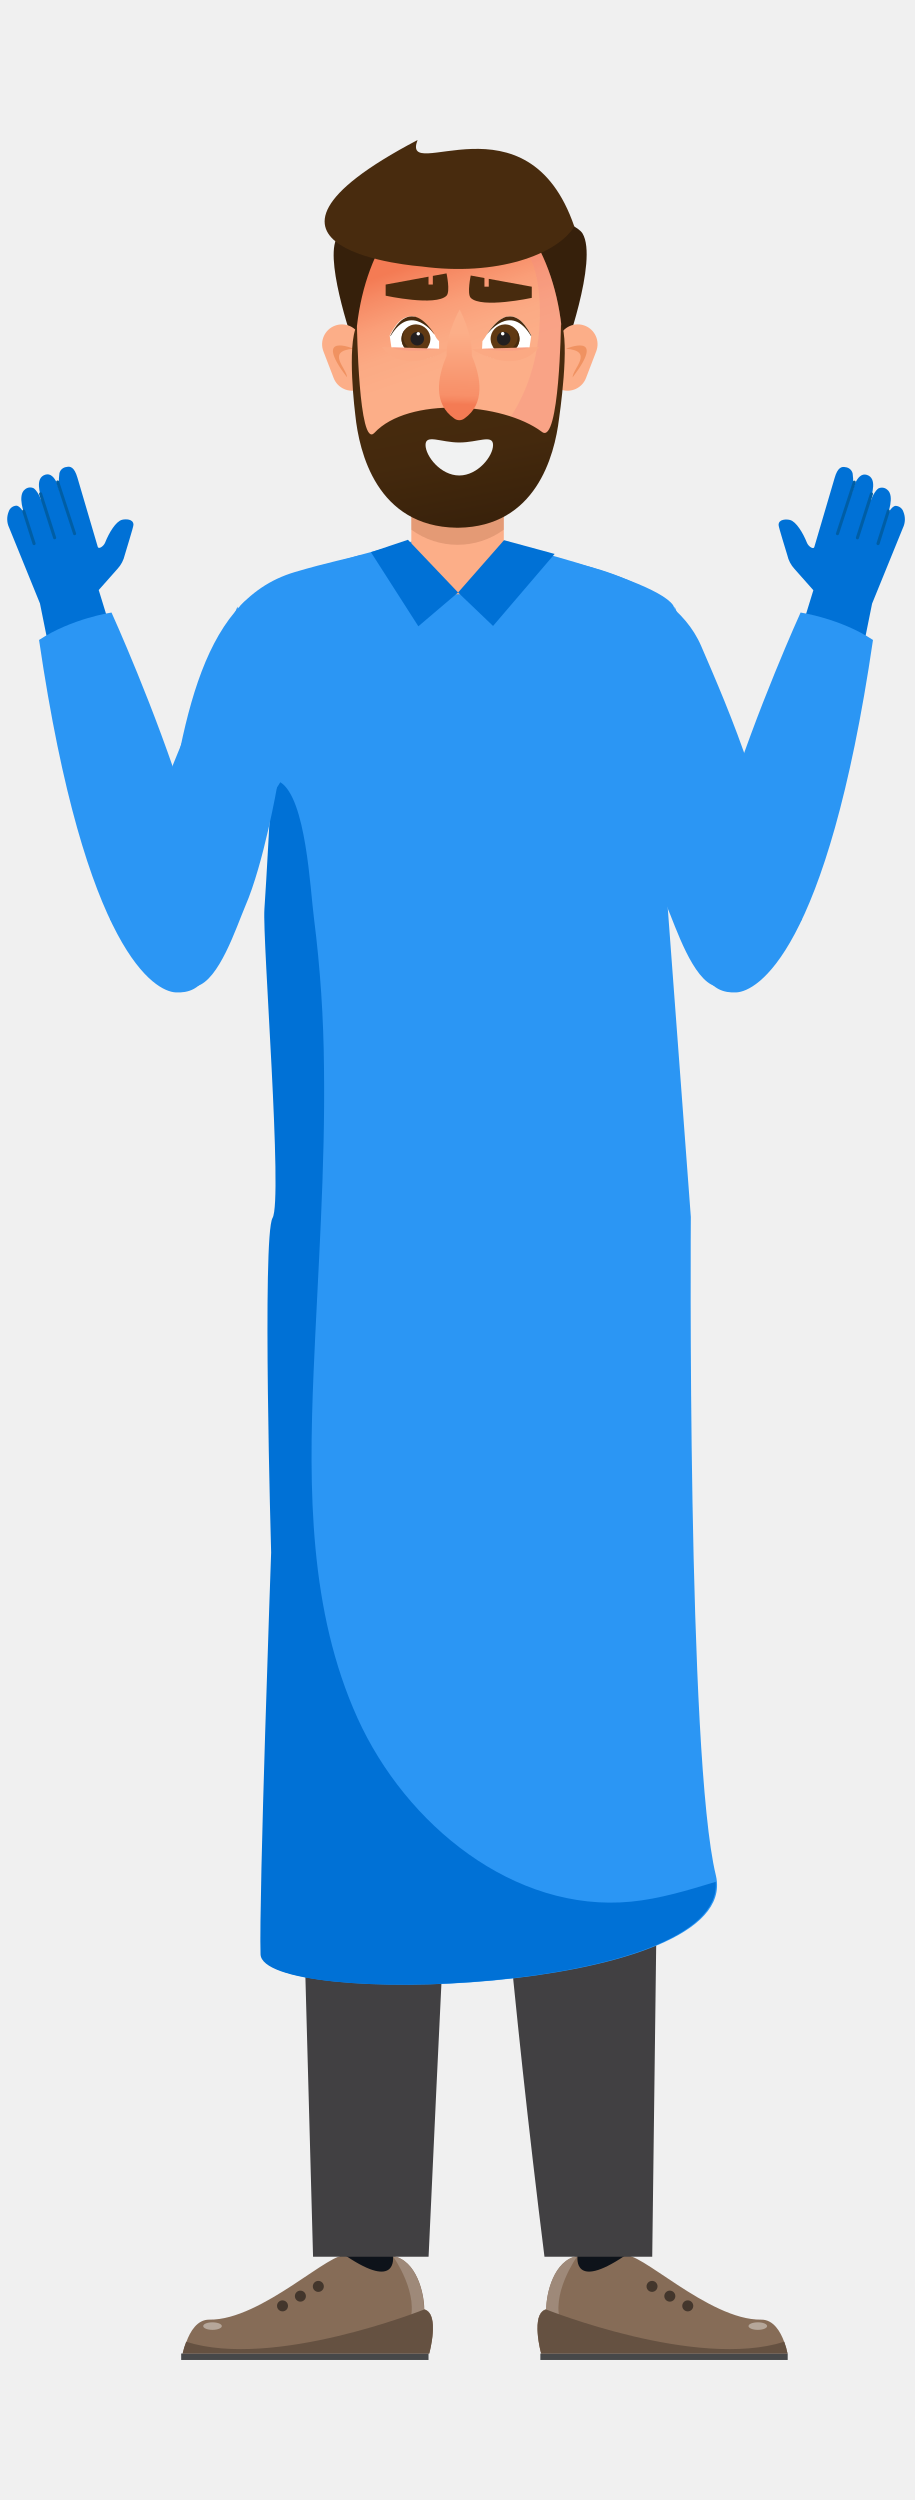
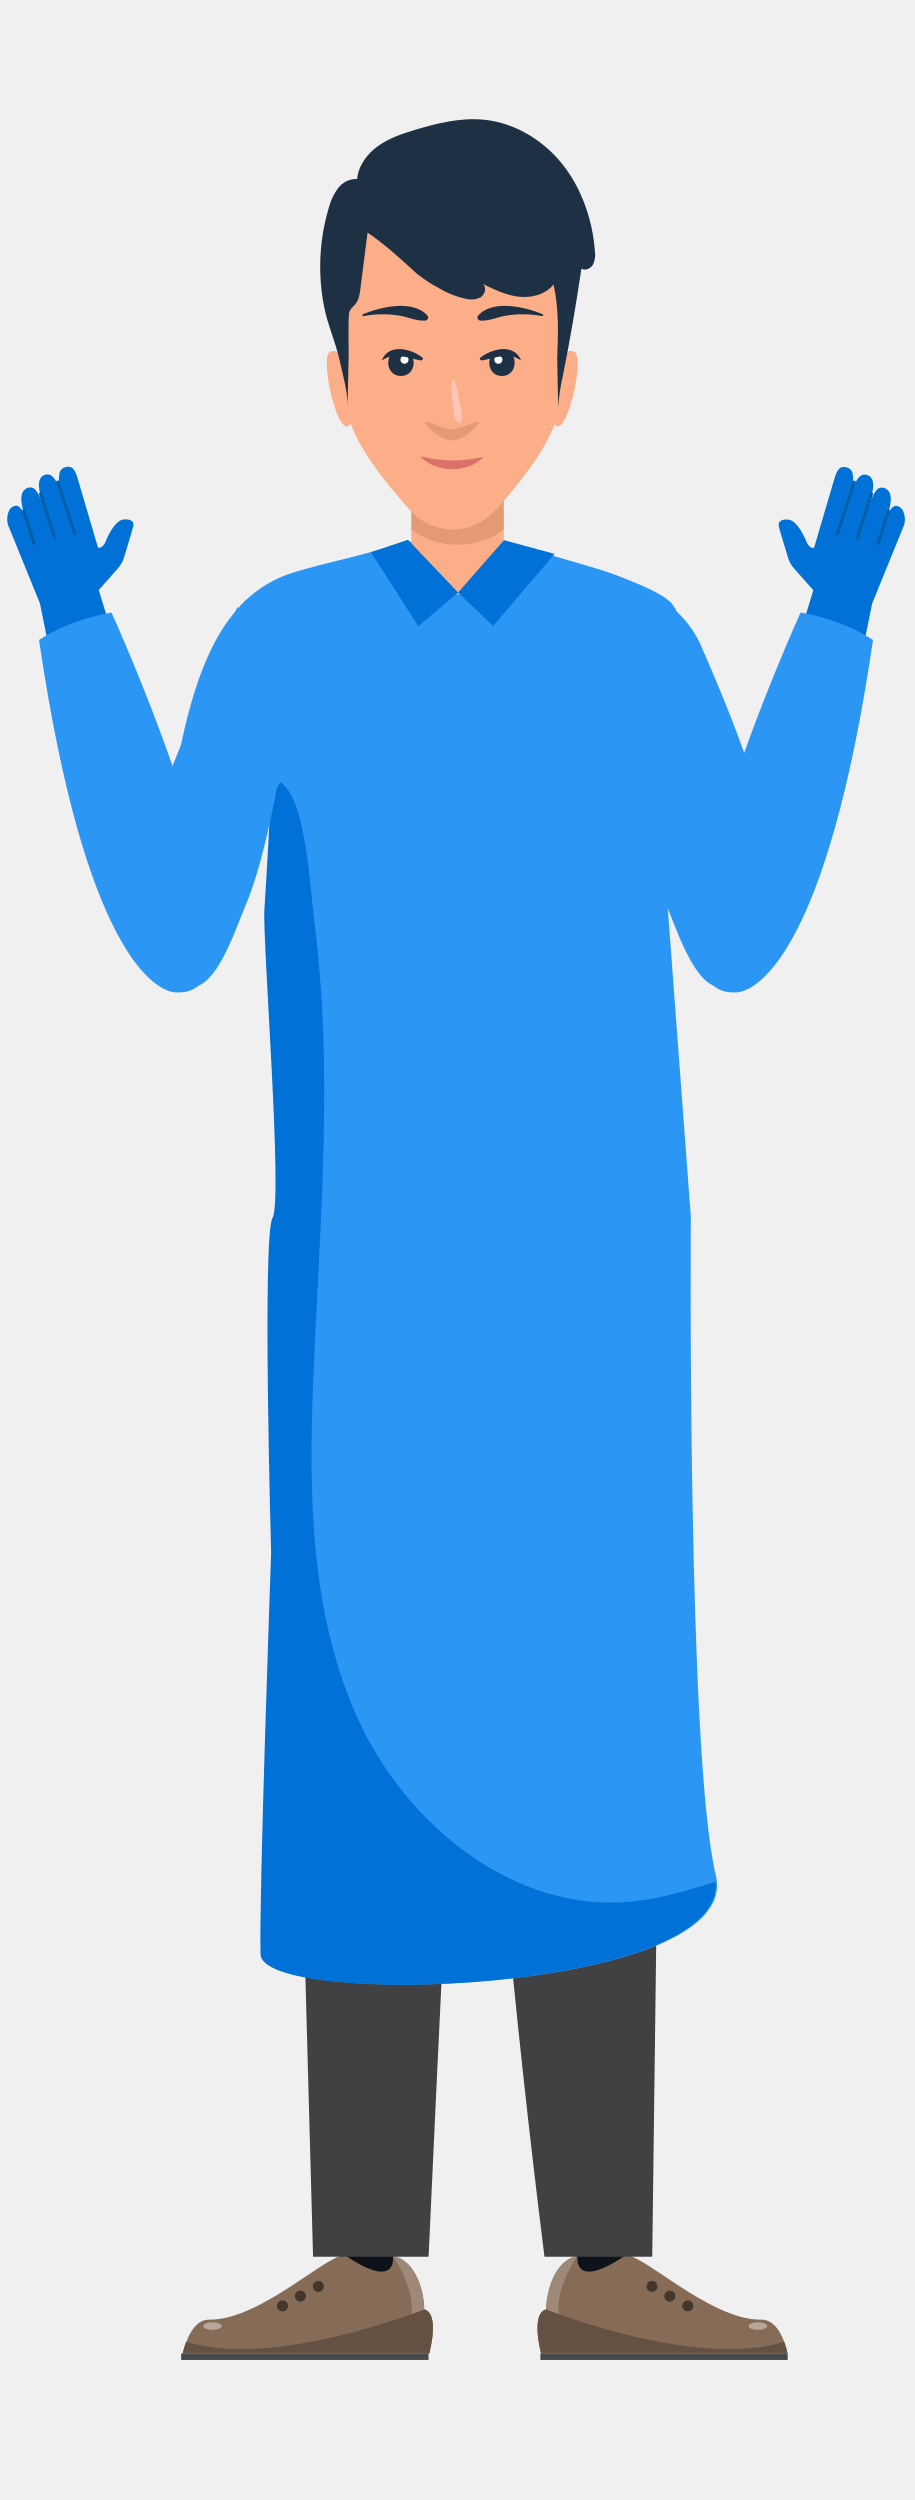
<svg xmlns="http://www.w3.org/2000/svg" viewBox="0 0 300.52 821.26">
  <defs>
-     <style>.cls-1{fill:#0e131a;}.cls-2{fill:#866c57;}.cls-3{fill:#9e8979;}.cls-4{fill:#474849;}.cls-5{fill:#655141;}.cls-6{fill:#43362c;}.cls-7{fill:#b6a79a;}.cls-8{fill:#414042;}.cls-9{fill:#2b96f4;}.cls-10,.cls-26{fill:#0071d6;}.cls-11{fill:#fcae88;}.cls-12{fill:#b06d4d;opacity:0.32;}.cls-13{fill:#36200b;}.cls-14{fill:#f09261;}.cls-15{fill:url(#linear-gradient);}.cls-16{fill:#f28a83;opacity:0.3;}.cls-17{fill:url(#linear-gradient-2);}.cls-18{fill:#482b0e;}.cls-19{fill:#fff;}.cls-20{fill:#603913;}.cls-21{fill:#231f20;}.cls-22{fill:#fba983;}.cls-23{fill:url(#linear-gradient-3);}.cls-24{fill:#f1f2f2;}.cls-25{fill:#b77a65;}.cls-25,.cls-26,.cls-27{fill-rule:evenodd;}.cls-27{fill:#005ea5;}</style>
-     <linearGradient id="linear-gradient" x1="139.82" y1="85.46" x2="151.77" y2="119.77" gradientUnits="userSpaceOnUse">
-       <stop offset="0" stop-color="#f47b54" />
-       <stop offset="0.17" stop-color="#f68a64" />
-       <stop offset="0.44" stop-color="#fa9e78" />
-       <stop offset="0.72" stop-color="#fbaa84" />
-       <stop offset="1" stop-color="#fcae88" />
-     </linearGradient>
-     <linearGradient id="linear-gradient-2" x1="160.77" y1="176.27" x2="150.88" y2="123.06" gradientUnits="userSpaceOnUse">
-       <stop offset="0" stop-color="#36200b" />
-       <stop offset="0.05" stop-color="#38210b" />
-       <stop offset="0.53" stop-color="#44290d" />
-       <stop offset="1" stop-color="#482b0e" />
-     </linearGradient>
-     <linearGradient id="linear-gradient-3" x1="150.65" y1="132.83" x2="151.36" y2="109.41" gradientUnits="userSpaceOnUse">
-       <stop offset="0" stop-color="#f47b54" />
-       <stop offset="0.06" stop-color="#f68760" />
-       <stop offset="0.13" stop-color="#f89069" />
-       <stop offset="0.24" stop-color="#f8936c" />
-       <stop offset="1" stop-color="#fcae88" />
-     </linearGradient>
+     <style>.cls-1{fill:#0e131a;}.cls-2{fill:#866c57;}.cls-3{fill:#9e8979;}.cls-4{fill:#474849;}.cls-5{fill:#655141;}.cls-6{fill:#43362c;}.cls-7{fill:#b6a79a;}.cls-8{fill:#414042;}.cls-9{fill:#2b96f4;}.cls-10,.cls-14{fill:#0071d6;}.cls-11{fill:#fcae88;}.cls-12{fill:#b06d4d;opacity:0.32;}.cls-13{fill:#b77a65;}.cls-13,.cls-14,.cls-15{fill-rule:evenodd;}.cls-15{fill:#005ea5;}.cls-16{fill:#1e3144;}.cls-17{fill:#fff;}.cls-18{fill:#db7269;}.cls-19{fill:#ffc5b6;}</style>
  </defs>
  <g id="OBJECT">
    <g id="doctor">
      <polygon class="cls-1" points="206.41 756.89 207.78 723.68 189.91 723.68 188.53 756.89 206.41 756.89" />
      <path class="cls-2" d="M258.7,773.14H177.77s-1.87-6.78-.94-11.09c.35-1.68,1.13-3,2.61-3.37,0-5.28,2.5-16.13,10.29-17.52h0c-.05.38-1.42,11.23,15.31,0,4.15-2.79,27.73,21.11,45,20.85,4.05-.06,6.36,4,7.55,7.26A24.47,24.47,0,0,1,258.7,773.14Z" />
      <path class="cls-3" d="M189.72,741.05c-.23.33-9.16,12.9-5.32,22.37a22.3,22.3,0,0,1-7.57-1.49c.35-1.67,1.13-3,2.61-3.36,0-5.29,2.5-16.13,10.29-17.52Z" />
      <rect class="cls-4" x="177.51" y="773.14" width="81.25" height="2.12" />
      <path class="cls-5" d="M258.7,773.14H177.77s-3.61-13.07,1.67-14.46c0,0,49.44,19.76,78.18,10.59A24.47,24.47,0,0,1,258.7,773.14Z" />
      <path class="cls-6" d="M216,751.09a1.81,1.81,0,1,1-1.8-1.81A1.8,1.8,0,0,1,216,751.09Z" />
      <path class="cls-6" d="M221.85,754.29a1.81,1.81,0,1,1-1.81-1.81A1.81,1.81,0,0,1,221.85,754.29Z" />
      <path class="cls-6" d="M227.74,757.49a1.81,1.81,0,1,1-1.81-1.81A1.81,1.81,0,0,1,227.74,757.49Z" />
      <path class="cls-7" d="M252,764.13c0,.68-1.36,1.24-3.05,1.24s-3.06-.56-3.06-1.24,1.37-1.24,3.06-1.24S252,763.44,252,764.13Z" />
      <polygon class="cls-1" points="112.32 756.89 110.94 723.68 128.81 723.68 130.19 756.89 112.32 756.89" />
      <path class="cls-2" d="M60,773.14H141s1.88-6.78,1-11.09c-.36-1.68-1.14-3-2.62-3.37,0-5.28-2.5-16.13-10.29-17.52h0c.05.38,1.42,11.23-15.3,0-4.16-2.79-27.73,21.11-45,20.85-4.05-.06-6.36,4-7.54,7.26A23.94,23.94,0,0,0,60,773.14Z" />
      <path class="cls-3" d="M129,741.05c.23.33,9.17,12.9,5.32,22.37a22.36,22.36,0,0,0,7.58-1.49c-.36-1.67-1.14-3-2.62-3.36,0-5.29-2.5-16.13-10.29-17.52Z" />
      <rect class="cls-4" x="59.52" y="773.14" width="81.25" height="2.12" />
      <path class="cls-5" d="M60,773.14H141s3.62-13.07-1.67-14.46c0,0-49.44,19.76-78.17,10.59A23.94,23.94,0,0,0,60,773.14Z" />
      <path class="cls-6" d="M102.76,751.09a1.81,1.81,0,1,0,1.81-1.81A1.81,1.81,0,0,0,102.76,751.09Z" />
      <path class="cls-6" d="M96.87,754.29a1.81,1.81,0,1,0,1.81-1.81A1.81,1.81,0,0,0,96.87,754.29Z" />
      <path class="cls-6" d="M91,757.49a1.81,1.81,0,1,0,1.8-1.81A1.81,1.81,0,0,0,91,757.49Z" />
      <path class="cls-7" d="M66.75,764.13c0,.68,1.37,1.24,3.06,1.24s3.06-.56,3.06-1.24-1.37-1.24-3.06-1.24S66.75,763.44,66.75,764.13Z" />
      <path class="cls-8" d="M93.36,395.16l9.48,346.19h37.95C147.45,595.28,155,453.29,155,453.29s2.47,117.23,23.86,288.06h35.4l4.4-346.19Z" />
    </g>
    <path class="cls-9" d="M219.32,401.62C199,417.07,117,414.75,94.83,400.7c-7.44-16.23-3.22-140.79-3.22-140.79s-17.53-55.37-12.45-61.12c10.32-11.69,70.69-24.22,70.69-24.22s64.23,14.18,71.25,24.22c3.42,4.88-5.71,50.08-3.14,98.89C220.67,349.35,223.54,383.84,219.32,401.62Z" />
    <path class="cls-10" d="M161.44,400.76c-27.82,1-49.86-13.07-54.26-27.67s-3.15-77.3-5.07-104.75c-1.32-18.95-3-32.56-15.39-44.46a240.45,240.45,0,0,1,4.89,36S87.39,384.47,94.83,400.7C110.94,410.89,161,413.44,195,408.15,183.41,407.66,172.6,400.36,161.44,400.76Z" />
    <path class="cls-10" d="M218,297.68c-1.54-29.37,1.14-57.42,2.79-76.18-7.95,14.4-15.89,30.12-15.41,46a258.39,258.39,0,0,0,8.51,56.73c2.33,9,4.25,18.17,6.57,27.2a66,66,0,0,0,3.09,8.8" />
    <rect class="cls-11" x="135.12" y="158.47" width="30.38" height="36.74" />
    <path class="cls-12" d="M135.12,158.47V174a25.7,25.7,0,0,0,30.38,0V158.47Z" />
-     <path class="cls-13" d="M171.25,67.67s17.63,5,20.1,9c5.29,8.76-6.39,40.44-6.39,40.44Z" />
-     <path class="cls-13" d="M116.67,114.64s-9.83-27.49-6.3-35.88c2.93-6.94,24.88-17,24.88-17l11.6,15.34Z" />
-     <path class="cls-11" d="M192.51,124.17a6.51,6.51,0,0,1-8.4,3.76h0a6.51,6.51,0,0,1-3.76-8.41l3.36-8.78a6.51,6.51,0,0,1,8.4-3.76h0a6.52,6.52,0,0,1,3.76,8.41Z" />
-     <path class="cls-14" d="M185.94,114.56s13.74-5.78,2.17,9.4C188.11,121.07,195.34,115.29,185.94,114.56Z" />
-     <path class="cls-11" d="M109.6,124.17a6.51,6.51,0,0,0,8.4,3.76h0a6.52,6.52,0,0,0,3.76-8.41l-3.36-8.78A6.51,6.51,0,0,0,110,107h0a6.52,6.52,0,0,0-3.76,8.41Z" />
-     <path class="cls-14" d="M116.17,114.56s-13.74-5.78-2.17,9.4C114,121.07,106.77,115.29,116.17,114.56Z" />
-     <path class="cls-15" d="M185,117.11a87.16,87.16,0,0,1-2.17,19.46h0c-.33,1.47-.71,2.89-1.12,4.29q-.51,1.77-1.11,3.45c-5.85,16.83-17,28.19-29.74,28.19-12.55,0-23.52-11-29.45-27.35-.5-1.4-1-2.82-1.4-4.29s-.78-2.81-1.12-4.27v0a86,86,0,0,1-2.18-19.46q0-3.75.31-7.37c0-.15,0-.22,0-.22,2.28-27,16.56-47.78,33.83-47.78s31.64,20.92,33.85,48.05C184.88,112.18,185,114.63,185,117.11Z" />
-     <path class="cls-16" d="M185,117.11a87.16,87.16,0,0,1-2.17,19.46h0c-.34,1.47-.71,2.89-1.12,4.29-.31,1.07-.65,2.12-1,3.14,0,.1-.07.21-.11.32-5.85,16.82-17,28.19-29.74,28.19-7.62,0-14.67-4.06-20.35-10.91,59.3-14.52,47.35-77.77,42.56-77.48-26.18,1.61-39.34-2.69-43.71-10,5.86-7.73,13.35-12.35,21.5-12.35,16.53,0,30.33,19.07,33.47,44.4.15,1.2.28,2.41.38,3.65C184.86,112.18,185,114.63,185,117.11Z" />
-     <path class="cls-17" d="M184.29,106.17s-.49,40.05-6.23,35.73c-13-9.8-44-11.62-55.06.29-5.18,5.58-5.74-35.38-5.74-35.38-3.46,6.67-.54,29.55-.54,29.55h0c1.26,12.22,7.07,36.57,33.24,37h.7c25.27-.39,31.49-23.39,33-35.9h0S187.41,112.15,184.29,106.17Z" />
-     <path class="cls-18" d="M160.56,91.6v2.58h-1.42V91.34l-4.5-.83s-1.29,6,0,7.34c3.54,3.57,20.05,0,20.05,0V94.18Z" />
-     <path class="cls-18" d="M140.77,90.89v2.59h1.42V90.63l4.5-.82s1.29,6,0,7.33c-3.54,3.57-20,0-20,0V93.48Z" />
-     <path class="cls-11" d="M174.81,110.79c-.11-.23-.22-.44-.33-.65h0Z" />
-     <path class="cls-19" d="M174.65,110.45l-.17-.31,0,.34-.78,5.38a14.79,14.79,0,0,1-15.42.21l.2-4h0c.53-.66.94-1.37,1.41-2.09h0l.43-.66.52-.73.21-.28.2-.27c.35-.45.72-.89,1.11-1.3l.46-.47c.17-.16.32-.31.49-.45l.24-.21.25-.21.26-.19c.17-.13.34-.24.51-.35a6.85,6.85,0,0,1,.79-.44l.25-.11a5.37,5.37,0,0,1,.56-.21l.28-.08.16,0a.66.66,0,0,1,.15,0,4.47,4.47,0,0,1,1.59,0l.52.13a6.54,6.54,0,0,1,2.7,1.74,10.62,10.62,0,0,1,.81.92,19.18,19.18,0,0,1,2,3.17l.13.25C174.54,110.24,174.59,110.35,174.65,110.45Z" />
-     <path class="cls-18" d="M174.48,110.14l0,.34c-6.8-11.55-14.59-.5-14.59-.5v0h0l.43-.66.52-.73.21-.28.2-.27c.35-.45.72-.89,1.11-1.3l.46-.47c.17-.16.32-.31.49-.45l.24-.21.25-.21.26-.19c.17-.13.34-.24.51-.35a6.85,6.85,0,0,1,.79-.44l.25-.11a5.37,5.37,0,0,1,.56-.21l.28-.08.16,0a.66.66,0,0,1,.15,0,4.47,4.47,0,0,1,1.59,0l.52.13a6.54,6.54,0,0,1,2.7,1.74,10.62,10.62,0,0,1,.81.92,19.18,19.18,0,0,1,2,3.17Z" />
-     <path class="cls-20" d="M170.6,112.09a4.75,4.75,0,1,1-3.92-5.46A4.76,4.76,0,0,1,170.6,112.09Z" />
-     <path class="cls-18" d="M169.46,108.16a4.69,4.69,0,0,1,.56,3.12,4.75,4.75,0,0,1-5.46,3.92,4.69,4.69,0,0,1-2.78-1.53,4.75,4.75,0,1,0,7.68-5.51Z" />
-     <path class="cls-21" d="M167.65,111.62a2.23,2.23,0,1,1-1.84-2.56A2.22,2.22,0,0,1,167.65,111.62Z" />
-     <path class="cls-19" d="M165.71,109.72a.59.59,0,0,1-.67.47.58.58,0,0,1-.47-.66.57.57,0,0,1,.66-.47A.58.58,0,0,1,165.71,109.72Z" />
-     <path class="cls-22" d="M154.89,114.67l22.2-.68S170.94,124,154.89,114.67Z" />
-     <path class="cls-16" d="M173.77,114.09c-3.72,2.2-15.53.55-15.53.55l.8-.1Z" />
-     <path class="cls-19" d="M127.89,110.45l.16-.31,0,.34.77,5.38a14.79,14.79,0,0,0,15.42.21l0-4h0a5,5,0,0,1-1.42-2.09h0a2.07,2.07,0,0,1-.64-.66c-.16-.24-.34-.49-.52-.73l-.2-.28-.21-.27c-.35-.45-.72-.89-1.1-1.3l-.47-.47q-.24-.24-.48-.45l-.25-.21-.25-.21-.26-.19a5.62,5.62,0,0,0-.5-.35,6.85,6.85,0,0,0-.79-.44l-.25-.11a5.54,5.54,0,0,0-.57-.21l-.27-.08-.16,0-.15,0a4.52,4.52,0,0,0-1.6,0l-.52.13A6.45,6.45,0,0,0,131,105.8a10.69,10.69,0,0,0-.82.92,19.87,19.87,0,0,0-2,3.17c0,.08-.09.16-.13.25S127.94,110.35,127.89,110.45Z" />
-     <path class="cls-18" d="M128.26,110.14l0,.34c6.8-11.55,14.6-.5,14.6-.5v0h0l-.43-.66-.52-.73-.21-.28-.2-.27c-.36-.45-.72-.89-1.11-1.3-.15-.16-.31-.32-.47-.47s-.31-.31-.48-.45l-.24-.21-.25-.21-.26-.19c-.17-.13-.34-.24-.51-.35a6.85,6.85,0,0,0-.79-.44l-.25-.11a5.37,5.37,0,0,0-.56-.21l-.28-.08-.16,0a.66.66,0,0,0-.15,0,4.47,4.47,0,0,0-1.59,0l-.52.13a6.48,6.48,0,0,0-2.7,1.74c-.27.28-.55.58-.82.92a19.87,19.87,0,0,0-2,3.17Z" />
-     <path class="cls-20" d="M131.93,112.09a4.76,4.76,0,1,0,3.93-5.46A4.77,4.77,0,0,0,131.93,112.09Z" />
-     <path class="cls-18" d="M133.08,108.16a4.69,4.69,0,0,0-.57,3.12A4.76,4.76,0,0,0,138,115.2a4.69,4.69,0,0,0,2.78-1.53,4.75,4.75,0,1,1-7.68-5.51Z" />
-     <path class="cls-21" d="M134.88,111.62a2.23,2.23,0,1,0,1.84-2.56A2.23,2.23,0,0,0,134.88,111.62Z" />
-     <path class="cls-19" d="M136.83,109.72a.58.58,0,0,0,.66.47.58.58,0,0,0,.48-.66.58.58,0,0,0-1.14.19Z" />
-     <path class="cls-22" d="M147.65,114.67,125.44,114S131.59,124,147.65,114.67Z" />
-     <path class="cls-16" d="M128.77,114.09c3.71,2.2,15.52.55,15.52.55l-.8-.1Z" />
-     <path class="cls-23" d="M155,116.87c.25-7.47-4-15.16-4-15.16s-4.53,7.69-4.28,15.16c-3.13,7.39-4.39,15.8,2.49,20.6a2.78,2.78,0,0,0,1.64.57h.07a2.78,2.78,0,0,0,1.64-.57C159.37,132.67,158.11,124.26,155,116.87Z" />
-     <path class="cls-18" d="M138.44,87.53S67.75,82.47,137.17,46c-5.64,14.8,36.12-16.46,51.49,28.41C183,83.61,163.23,90.88,138.44,87.53Z" />
-     <path class="cls-24" d="M139.79,146.17c0-3.66,5-.82,11.09-.81s11.09-2.83,11.09.84-5,10-11.1,10S139.79,149.84,139.79,146.17Z" />
    <path class="cls-9" d="M235.15,616c-9.49-38.91-8.21-216.23-8.21-216.23L218,280.08a121.87,121.87,0,0,1,13.65,33.59l0,.06c5.26,3.72,11,5.14,17.35,5.24,4.26-1.46,5.79-8,9.13-10.88-2.84-39.07-19-75.43-27.77-95.82-10.57-24.7-49.53-28.67-49.53-28.67l-4.29-1.19L164.81,192l-8.71,4.44h-6.21L137,195.18h-6.63L127.17,192l-8.67-9.71c-3.38,1-10.83,2.43-21.66,5.64-32.51,9.63-37.4,53-44.52,99.3-2,13.33,17.31,19.73,26.94,12.53,0,0,.2-10.87,2.18-5,2.24-21.7,7.83-31.08,7.83-31.08s-1.26,25.06-2,35S93.4,394.25,90,400.06,89.52,510,89.52,510s-4.09,114-3.47,132c.6,17.72,152.5,13.1,149.46-23.78A14.9,14.9,0,0,0,235.15,616Z" />
    <path class="cls-10" d="M85.59,642C85,623.9,89.07,510,89.07,510s-3-104.09.46-109.89-3.37-91.55-2.67-101.45,2-35,2-35-5,6,3.23-6.7c8.48,5.32,9.78,35,11.06,44.78a416.3,416.3,0,0,1,3.28,49c.45,33.41-2,66.76-3.42,100.13-1.62,38.47-1.44,78.43,14.43,113.52s51.48,64,89.81,60.32c9.52-.93,18.68-3.74,27.85-6.52C238.1,655.08,86.2,659.7,85.59,642Z" />
    <polygon class="cls-10" points="150.48 194.64 137.43 205.74 121.85 181.4 134 177.32 150.48 194.64" />
    <polygon class="cls-10" points="150.48 194.64 161.97 205.63 182.2 181.97 165.57 177.45 150.48 194.64" />
-     <path class="cls-25" d="M276.92,175a.52.52,0,0,0,.33.64.5.5,0,0,0,.63-.32h0l3.4-10.66A.5.5,0,0,0,281,164h0a.51.51,0,0,0-.64.32Z" />
-     <path class="cls-25" d="M270.16,173.14a.51.51,0,0,0,1,.31L275.75,159a.51.51,0,0,0-.34-.63.48.48,0,0,0-.62.31v0Z" />
-     <path class="cls-26" d="M258.28,222.89l8.91-29-6.2-7a9.81,9.81,0,0,1-2.36-4.52c-.36-1.3-2.87-9.17-2.86-9.92,0-2,2.68-1.92,3.77-1.63,2,.54,4.23,4.19,5.54,7.47.48,1.23,2.12,2.29,2.41,1.46L274.18,157c1-3.49,2.34-3.81,3.54-3.53a2.67,2.67,0,0,1,2.38,2.1,18.68,18.68,0,0,1-.25,6.5s1.4-7.2,4.92-6.07,1.56,6.34,1.25,8.27c-.2,1.21.74-2.51,2.53-3.81a2.63,2.63,0,0,1,2.85.35c2.72,2,.09,8.43.09,8.43s1.17-2.85,2.69-3.07a2.8,2.8,0,0,1,2.6,2,6.42,6.42,0,0,1-.16,5.22l-10.14,24.91-6.32,31.37Z" />
-     <path class="cls-27" d="M287.94,178.41a.51.51,0,0,0,1,.31L292.3,168a.52.52,0,0,0-.32-.64.5.5,0,0,0-.63.32v0Z" />
-     <path class="cls-27" d="M281.18,176.53a.51.51,0,0,0,.33.63.49.49,0,0,0,.63-.31v0l4.62-14.46a.51.51,0,0,0-.33-.63.51.51,0,0,0-.64.32Z" />
-     <path class="cls-27" d="M274.67,175.06a.51.51,0,0,0,.19.69.51.51,0,0,0,.69-.18.49.49,0,0,0,.07-.19l5.48-16.79a.51.51,0,0,0-.88-.5.58.58,0,0,0-.06.17Z" />
+     <path class="cls-13" d="M276.92,175a.52.52,0,0,0,.33.64.5.5,0,0,0,.63-.32h0l3.4-10.66A.5.5,0,0,0,281,164h0a.51.51,0,0,0-.64.32Z" />
+     <path class="cls-13" d="M270.16,173.14a.51.51,0,0,0,1,.31L275.75,159a.51.51,0,0,0-.34-.63.48.48,0,0,0-.62.31v0Z" />
+     <path class="cls-14" d="M258.28,222.89l8.91-29-6.2-7a9.81,9.81,0,0,1-2.36-4.52c-.36-1.3-2.87-9.17-2.86-9.92,0-2,2.68-1.92,3.77-1.63,2,.54,4.23,4.19,5.54,7.47.48,1.23,2.12,2.29,2.41,1.46L274.18,157c1-3.49,2.34-3.81,3.54-3.53a2.67,2.67,0,0,1,2.38,2.1,18.68,18.68,0,0,1-.25,6.5s1.4-7.2,4.92-6.07,1.56,6.34,1.25,8.27c-.2,1.21.74-2.51,2.53-3.81a2.63,2.63,0,0,1,2.85.35c2.72,2,.09,8.43.09,8.43s1.17-2.85,2.69-3.07a2.8,2.8,0,0,1,2.6,2,6.42,6.42,0,0,1-.16,5.22l-10.14,24.91-6.32,31.37Z" />
+     <path class="cls-15" d="M287.94,178.41a.51.51,0,0,0,1,.31L292.3,168a.52.52,0,0,0-.32-.64.5.5,0,0,0-.63.32v0Z" />
+     <path class="cls-15" d="M281.18,176.53a.51.51,0,0,0,.33.63.49.49,0,0,0,.63-.31v0l4.62-14.46a.51.51,0,0,0-.33-.63.51.51,0,0,0-.64.32Z" />
+     <path class="cls-15" d="M274.67,175.06a.51.51,0,0,0,.19.69.51.51,0,0,0,.69-.18.49.49,0,0,0,.07-.19l5.48-16.79a.51.51,0,0,0-.88-.5.58.58,0,0,0-.06.17Z" />
    <path class="cls-9" d="M221.62,199.3,263.5,302s-19.65,24.4-28.45,22c-7.43-2.05-13-19.26-16-26.33-6.08-14-10.51-39.53-10.51-39.53Z" />
    <path class="cls-9" d="M263,201.22S205.21,328.3,242,326c6.42-.4,29.63-12.4,44.78-115.77C276.1,203.17,263,201.22,263,201.22Z" />
-     <path class="cls-25" d="M19.3,164.36a.51.51,0,0,0-.64-.32h0a.5.5,0,0,0-.31.63l3.4,10.66h0a.5.5,0,0,0,.63.32.52.52,0,0,0,.33-.64Z" />
-     <path class="cls-25" d="M24.84,158.68v0a.5.5,0,0,0-.63-.31.51.51,0,0,0-.33.63l4.62,14.47a.51.51,0,0,0,.63.33.51.51,0,0,0,.33-.64Z" />
-     <path class="cls-26" d="M19.46,229.61l-6.33-31.37L3,173.33a6.5,6.5,0,0,1-.16-5.22,2.8,2.8,0,0,1,2.6-2c1.52.22,2.7,3.07,2.7,3.07s-2.63-6.45.09-8.43a2.61,2.61,0,0,1,2.84-.35c1.8,1.3,2.74,5,2.54,3.81-.31-1.93-2.27-7.14,1.25-8.27S19.76,162,19.76,162a18.92,18.92,0,0,1-.25-6.5,2.68,2.68,0,0,1,2.38-2.1c1.21-.28,2.51,0,3.55,3.53l6.69,22.76c.29.83,1.93-.23,2.41-1.46,1.3-3.28,3.52-6.93,5.53-7.47,1.09-.29,3.77-.36,3.77,1.63,0,.75-2.5,8.62-2.85,9.92a9.9,9.9,0,0,1-2.36,4.52l-6.2,7,8.91,29Z" />
-     <path class="cls-27" d="M8.27,167.73v0a.5.5,0,1,0-.95.32l3.39,10.69a.51.51,0,0,0,.64.32.51.51,0,0,0,.33-.63Z" />
-     <path class="cls-27" d="M13.82,162.06a.51.51,0,0,0-.64-.32.51.51,0,0,0-.33.63l4.62,14.46v0a.5.5,0,0,0,.63.31.5.5,0,0,0,.33-.63Z" />
-     <path class="cls-27" d="M19.45,158.26a.55.55,0,0,0-.05-.17.51.51,0,0,0-.89.5L24,175.38a.7.7,0,0,0,.06.19.51.51,0,0,0,.69.18.5.5,0,0,0,.19-.69Z" />
+     <path class="cls-13" d="M19.3,164.36a.51.51,0,0,0-.64-.32h0a.5.5,0,0,0-.31.63l3.4,10.66h0a.5.5,0,0,0,.63.32.52.52,0,0,0,.33-.64Z" />
+     <path class="cls-13" d="M24.84,158.68v0a.5.5,0,0,0-.63-.31.51.51,0,0,0-.33.63l4.62,14.47a.51.51,0,0,0,.63.33.51.51,0,0,0,.33-.64Z" />
+     <path class="cls-14" d="M19.46,229.61l-6.33-31.37L3,173.33a6.5,6.5,0,0,1-.16-5.22,2.8,2.8,0,0,1,2.6-2c1.52.22,2.7,3.07,2.7,3.07s-2.63-6.45.09-8.43a2.61,2.61,0,0,1,2.84-.35c1.8,1.3,2.74,5,2.54,3.81-.31-1.93-2.27-7.14,1.25-8.27S19.76,162,19.76,162a18.92,18.92,0,0,1-.25-6.5,2.68,2.68,0,0,1,2.38-2.1c1.21-.28,2.51,0,3.55,3.53l6.69,22.76c.29.83,1.93-.23,2.41-1.46,1.3-3.28,3.52-6.93,5.53-7.47,1.09-.29,3.77-.36,3.77,1.63,0,.75-2.5,8.62-2.85,9.92a9.9,9.9,0,0,1-2.36,4.52l-6.2,7,8.91,29Z" />
+     <path class="cls-15" d="M8.27,167.73v0a.5.5,0,1,0-.95.32l3.39,10.69a.51.51,0,0,0,.64.32.51.51,0,0,0,.33-.63Z" />
+     <path class="cls-15" d="M13.82,162.06a.51.51,0,0,0-.64-.32.51.51,0,0,0-.33.63l4.62,14.46v0a.5.5,0,0,0,.63.31.5.5,0,0,0,.33-.63Z" />
+     <path class="cls-15" d="M19.45,158.26a.55.55,0,0,0-.05-.17.51.51,0,0,0-.89.5L24,175.38a.7.7,0,0,0,.06.19.51.51,0,0,0,.69.18.5.5,0,0,0,.19-.69Z" />
    <path class="cls-9" d="M78,199.3,36.12,302s19.64,24.4,28.45,22c7.43-2.05,13-19.26,16-26.33,6.08-14,10.5-39.53,10.5-39.53Z" />
    <path class="cls-9" d="M36.63,201.22S94.4,328.3,57.61,326c-6.43-.4-29.63-12.4-44.78-115.77C23.52,203.17,36.63,201.22,36.63,201.22Z" />
+     <path class="cls-11" d="M182.65,120.14s2.78-6.32,6.12-4.53-2.38,27.64-6.31,24.16S182.65,120.14,182.65,120.14Z" />
+     <path class="cls-11" d="M114.47,120.14s-2.78-6.32-6.12-4.53,2.39,27.64,6.32,24.16S114.47,120.14,114.47,120.14Z" />
+     <path class="cls-11" d="M148.75,173.94h0a19.05,19.05,0,0,1-14.13-6.43c-7.83-8.68-20.44-24.16-20.44-33.82L112,96.44c0-20.38,17.62-33.37,36.71-33.37h0c11.83,0,23.09,4.89,29.95,13.46a30.93,30.93,0,0,1,6.76,19.66l-2.14,37.5c0,9.66-12.62,25.14-20.45,33.82A19,19,0,0,1,148.75,173.94Z" />
+     <path class="cls-16" d="M189.67,61.58a45.23,45.23,0,0,0-4.75-7.43c-6.3-8-15.66-13.77-25.8-14.81-7.69-.78-15.39,1.09-22.79,3.32-4.23,1.28-8.5,2.72-12.1,5.28s-6.51,6.45-6.91,10.85a7.59,7.59,0,0,0-6.25,3A18.23,18.23,0,0,0,108,68.29a66.66,66.66,0,0,0-2.29,10.85,68,68,0,0,0,.68,21.25c1.22,6.35,3.88,12,5.27,18.36,1,4.7,2.62,10,2.52,14.85,0,0,.33-15.72.33-15.74.07-3.42-.07-6.84,0-10.26a37.8,37.8,0,0,1,.13-4.39c.2-1.56,1-2.09,2-3.19,1.24-1.35,1.52-3.29,1.75-5.11q1.17-9.24,2.35-18.5c5.91,4,11,8.76,16.24,13.54a44.2,44.2,0,0,0,7,4.58,28.5,28.5,0,0,0,9,3.6,6.79,6.79,0,0,0,4.93-.49c1.43-.92,2-3.2.76-4.33,3.78,1.84,7.64,3.7,11.81,4.16s8.77-.73,11.33-4c1.87,7.79,1.54,16.45,1.23,24.44l.33,15.74A65.06,65.06,0,0,1,185,122.94c2.32-11.54,4.25-23,6-34.69,1.3.8,3.1-.06,3.84-1.39a7.85,7.85,0,0,0,.58-4.46A55.24,55.24,0,0,0,189.67,61.58Z" />
+     <path class="cls-12" d="M153.43,139.7a21.64,21.64,0,0,1-5,1.39,21.62,21.62,0,0,1-5-1.39c-2.06-1-3.83-1.5-3.78-.87s4.76,5.88,8.78,5.88,8.74-5.25,8.78-5.88S155.49,138.73,153.43,139.7Z" />
+     <path class="cls-16" d="M131.71,123.51c5.56,0,5.57-8.65,0-8.65s-5.57,8.65,0,8.65Z" />
+     <path class="cls-17" d="M134.21,118.16a1.33,1.33,0,1,1-1.33-1.34A1.33,1.33,0,0,1,134.21,118.16Z" />
+     <path class="cls-16" d="M125.55,118.34c4.12-2.85,8.35-.67,12.68.06.48.08,1-.54.54-.92-3.76-3-11-4.7-13.31.77,0,0,0,.13.09.09Z" />
+     <path class="cls-16" d="M164.89,123.51c-5.56,0-5.57-8.65,0-8.65s5.57,8.65,0,8.65Z" />
+     <path class="cls-17" d="M162.38,118.16a1.34,1.34,0,1,0,1.33-1.34A1.34,1.34,0,0,0,162.38,118.16Z" />
+     <path class="cls-16" d="M171.13,118.25c-2.34-5.47-9.55-3.75-13.31-.77-.48.38.06,1,.54.92,4.33-.73,8.57-2.91,12.68-.06.06,0,.11,0,.09-.09Z" />
+     <path class="cls-16" d="M119.42,103.84a34,34,0,0,1,11.81-.15c2.81.44,5.6,1.84,8.42,1.62a1,1,0,0,0,.7-1.71c-4.84-5.3-15.45-2.73-21.1-.39a.33.33,0,0,0,.17.63Z" />
+     <path class="cls-16" d="M178.25,103.21c-5.66-2.35-16.26-4.91-21.11.39a1,1,0,0,0,.71,1.71c2.79.22,5.63-1.19,8.41-1.62a33.7,33.7,0,0,1,11.81.15.33.33,0,0,0,.18-.63Z" />
+     <path class="cls-18" d="M138,149.86c1.87.43,3.59.81,5.31,1a38.64,38.64,0,0,0,5.12.4,36.94,36.94,0,0,0,5.13-.29c1.73-.2,3.46-.54,5.34-.92a12.11,12.11,0,0,1-4.79,3.12,16.19,16.19,0,0,1-11.39-.13A12.15,12.15,0,0,1,138,149.86Z" />
+     <path class="cls-19" d="M148.54,124.82c-.56,2.56-.14,5,.21,7.57.27,2,.19,4.44,1.37,6.12a.77.77,0,0,0,1.4-.18c.57-2-.23-4.25-.57-6.24-.42-2.55-.68-5-1.88-7.34a.29.29,0,0,0-.53.07Z" />
  </g>
</svg>
